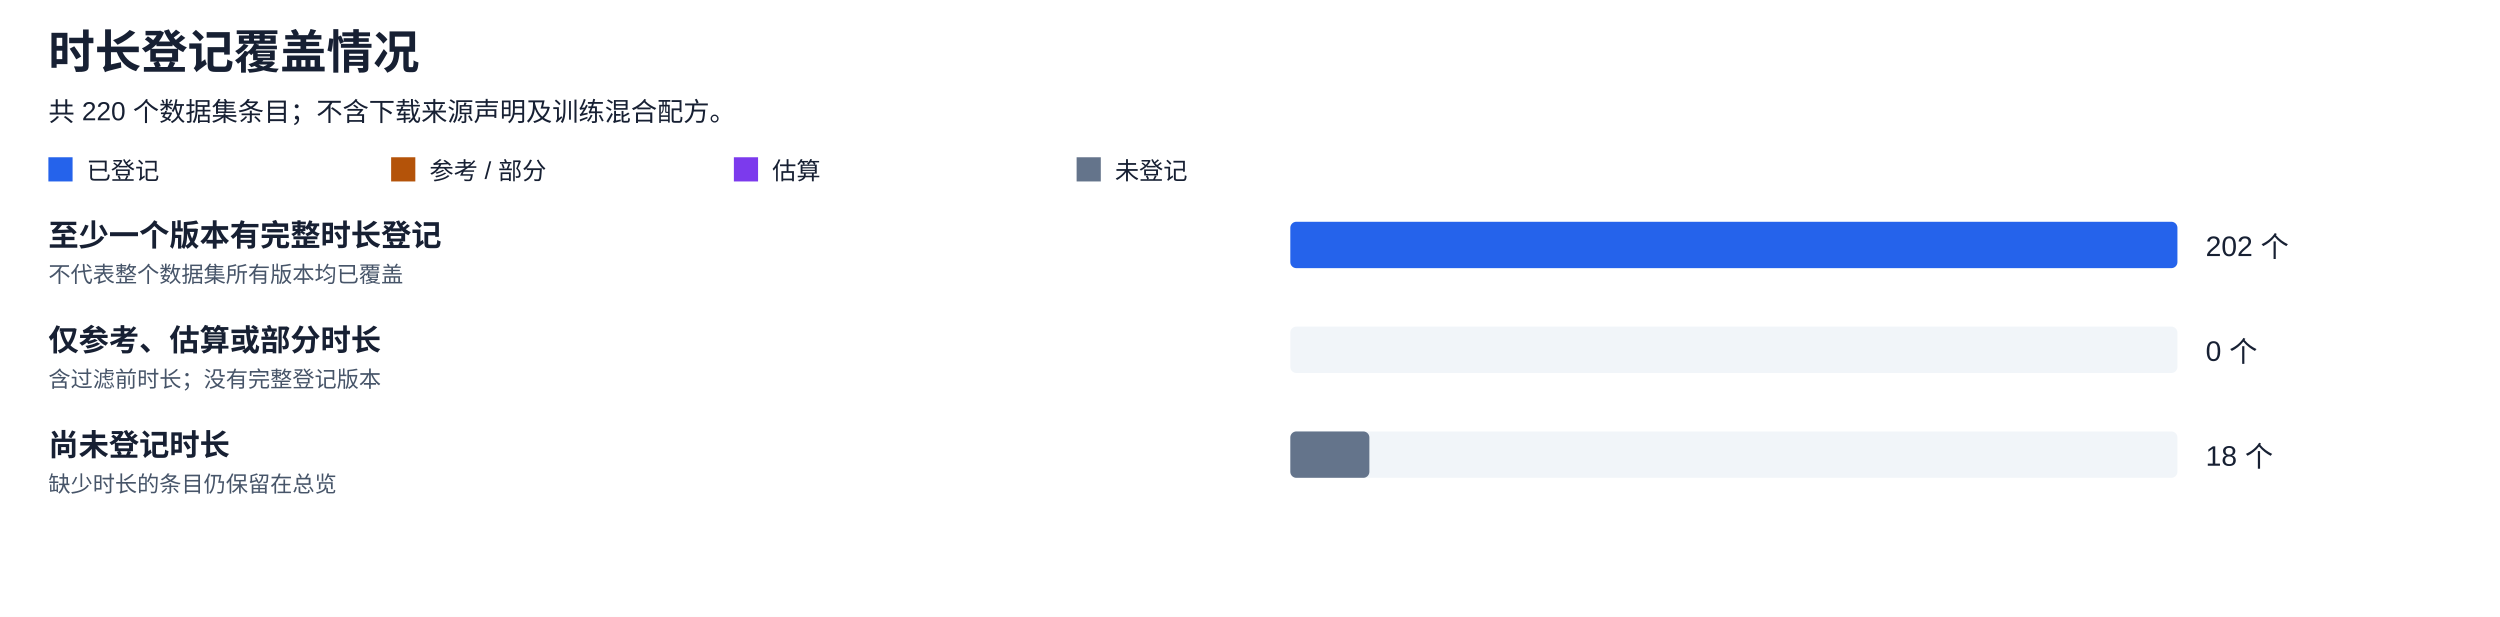
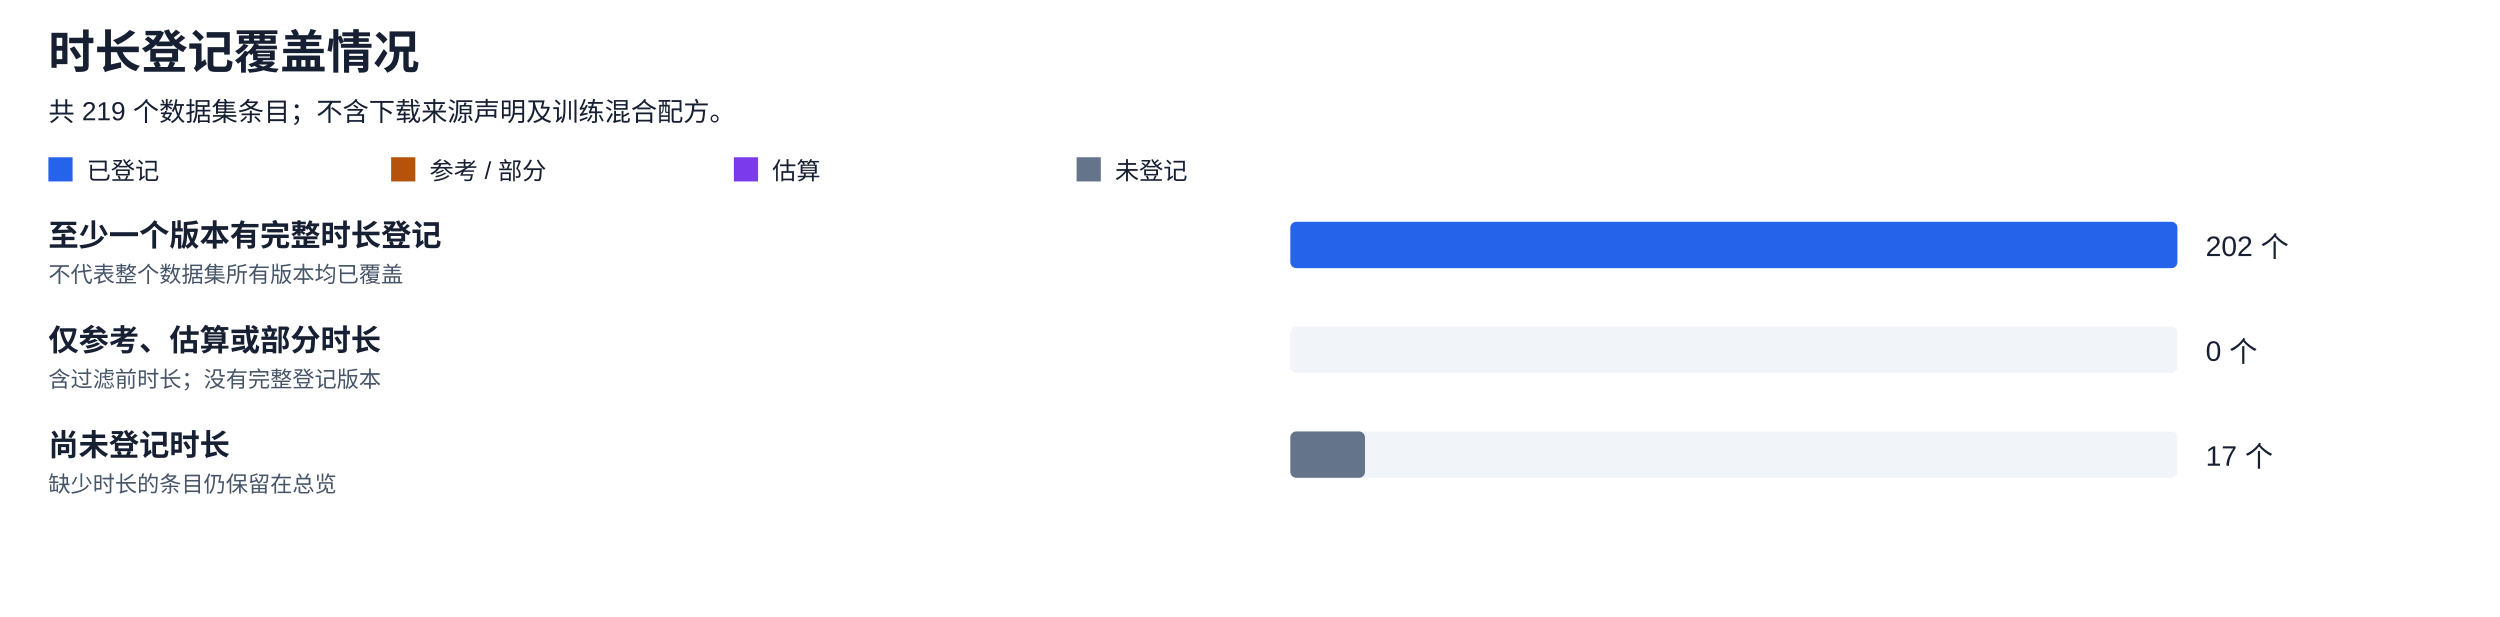
<svg xmlns="http://www.w3.org/2000/svg" width="1240" height="306" viewBox="0 0 1240 306" role="img" aria-labelledby="title desc">
  <rect width="100%" height="100%" fill="white" />
  <g font-family="Arial, Noto Sans CJK SC, Microsoft YaHei, sans-serif" fill="#172033">
    <text x="24" y="34" font-size="23" font-weight="700">时长登记覆盖情况</text>
-     <text x="24" y="60" font-size="13">共 220 个数据集条目；不含下载来源声明及训练混合配方。</text>
+     <text x="24" y="60" font-size="13">共 219 个数据集条目；不含下载来源声明及训练混合配方。</text>
    <rect x="24" y="78" width="12" height="12" fill="#2563eb" />
    <text x="43" y="89" font-size="12">已登记</text>
    <rect x="194" y="78" width="12" height="12" fill="#b45309" />
    <text x="213" y="89" font-size="12">参考 / 部分</text>
    <rect x="364" y="78" width="12" height="12" fill="#7c3aed" />
    <text x="383" y="89" font-size="12">估算</text>
    <rect x="534" y="78" width="12" height="12" fill="#64748b" />
    <text x="553" y="89" font-size="12">未登记</text>
    <text x="24" y="122" font-size="15" font-weight="600">至少一个版本有完整时长登记</text>
    <text x="24" y="140" font-size="11" fill="#475569">不代表整个数据集所有版本均已覆盖</text>
    <rect x="640" y="110" width="440" height="23" rx="3" fill="#f1f5f9" />
    <rect x="640" y="110" width="440.00" height="23" rx="3" fill="#2563eb" />
    <text x="1094" y="127" font-size="14">202 个</text>
    <text x="24" y="174" font-size="15" font-weight="600">仅参考、估算或部分时长</text>
    <text x="24" y="192" font-size="11" fill="#475569">含过滤前时长；没有完整登记版本</text>
    <rect x="640" y="162" width="440" height="23" rx="3" fill="#f1f5f9" />
    <rect x="640" y="162" width="0.00" height="23" rx="3" fill="#b45309" />
    <text x="1094" y="179" font-size="14">0 个</text>
    <text x="24" y="226" font-size="15" font-weight="600">尚未登记时长</text>
    <text x="24" y="244" font-size="11" fill="#475569">缺少时长的条目仍保留在总览</text>
    <rect x="640" y="214" width="440" height="23" rx="3" fill="#f1f5f9" />
-     <rect x="640" y="214" width="39.21" height="23" rx="3" fill="#64748b" />
-     <text x="1094" y="231" font-size="14">18 个</text>
+     <rect x="640" y="214" width="37.03" height="23" rx="3" fill="#64748b" />
+     <text x="1094" y="231" font-size="14">17 个</text>
  </g>
</svg>
